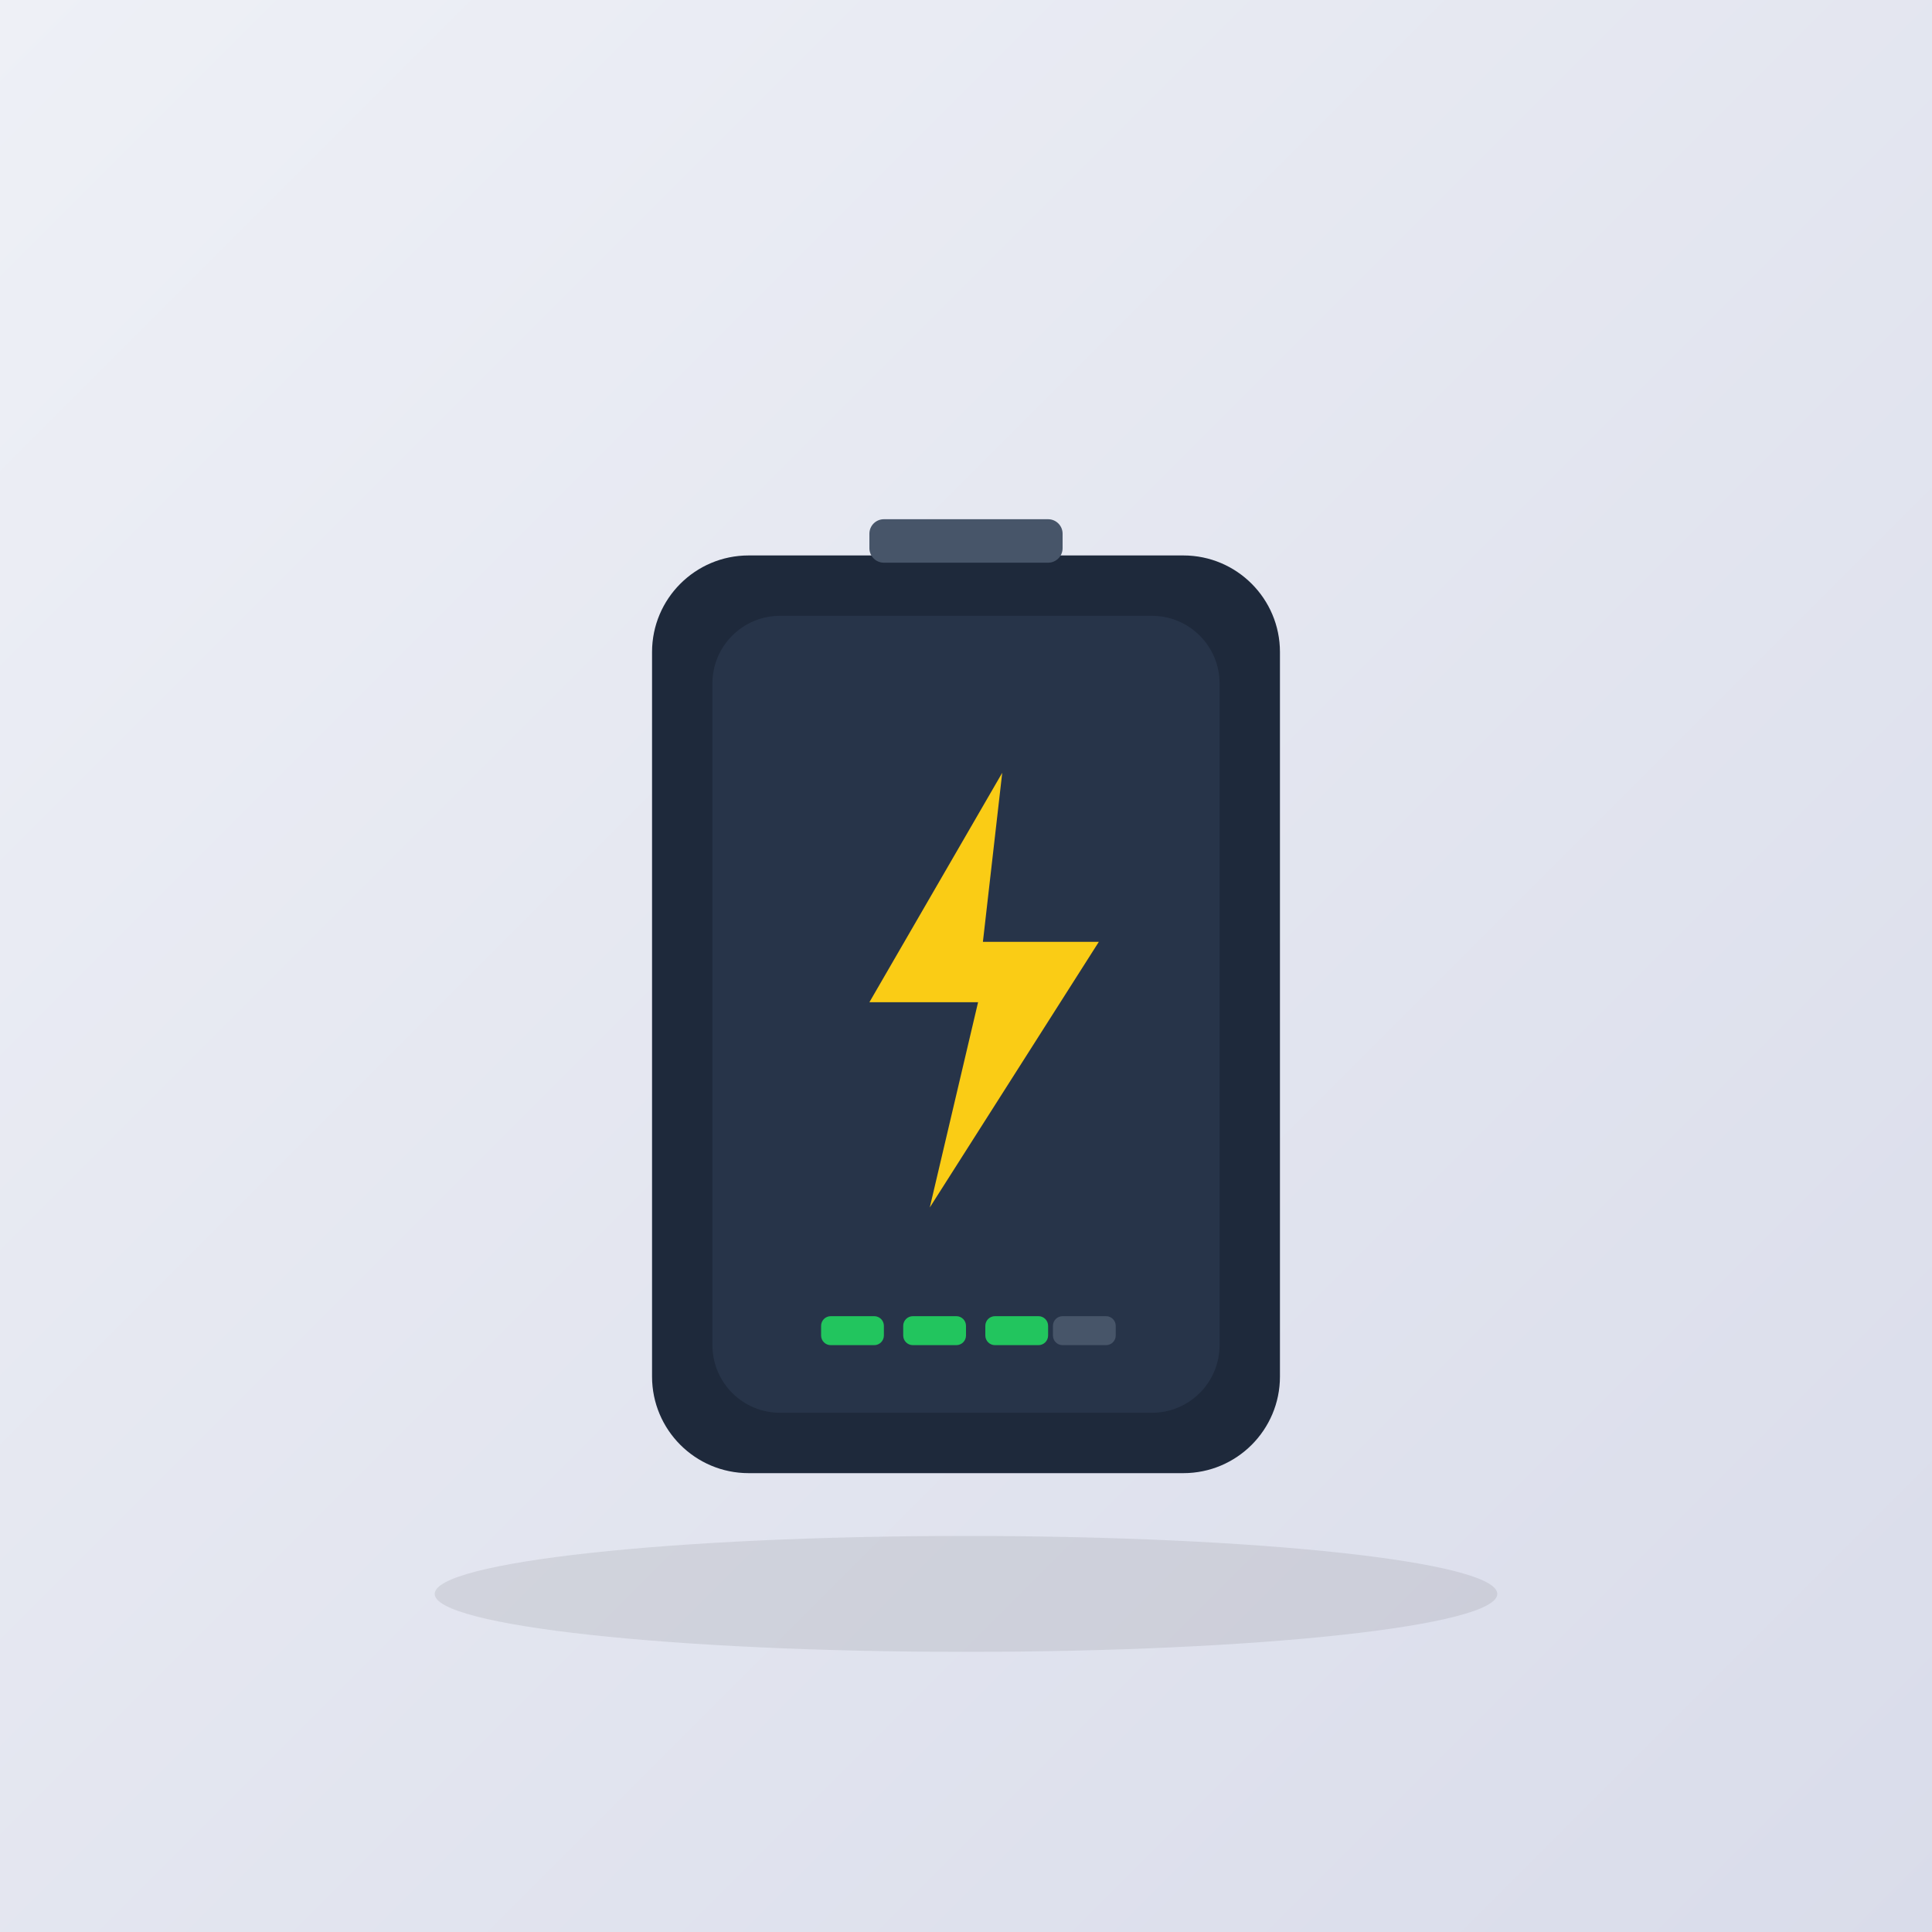
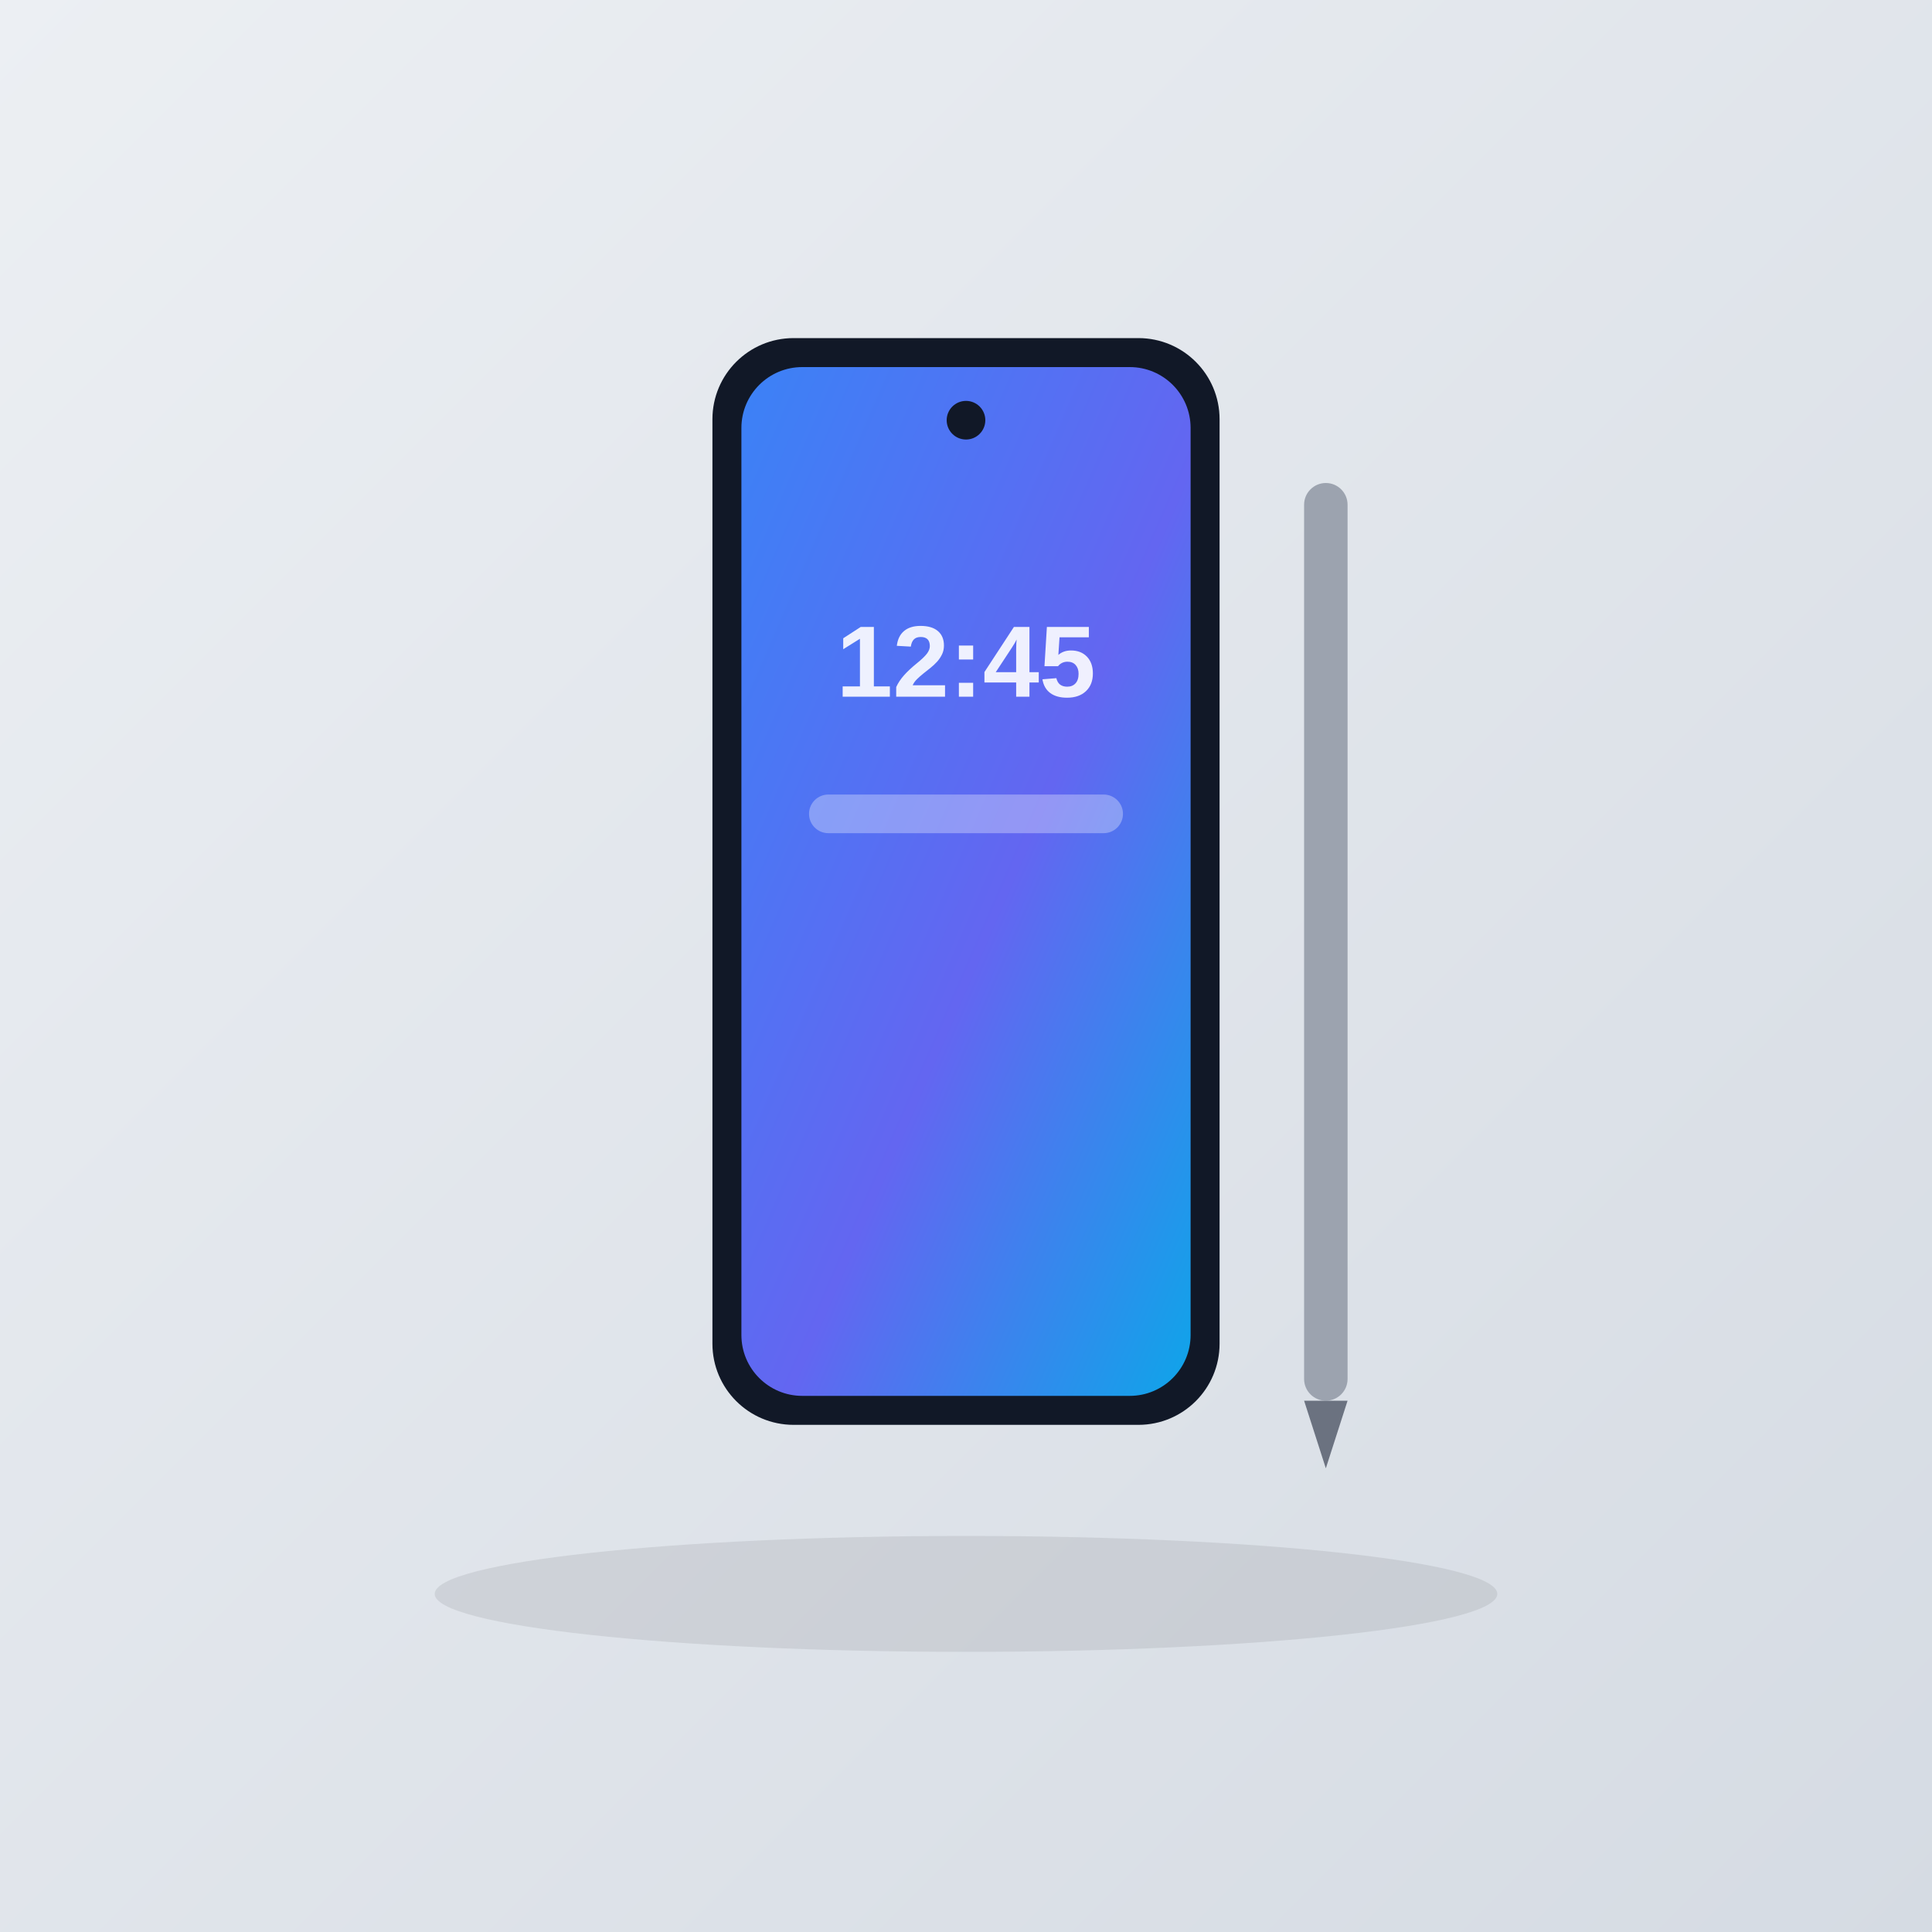
<svg xmlns="http://www.w3.org/2000/svg" viewBox="0 0 800 800" role="img">
  <defs>
    <linearGradient id="bg" x1="0" y1="0" x2="1" y2="1">
-       <stop offset="0" stop-color="#eef0f6" />
-       <stop offset="1" stop-color="#d9dcea" />
+       <stop offset="0" stop-color="#eceff3" />
+       <stop offset="1" stop-color="#d5dbe3" />
    </linearGradient>
    <linearGradient id="scr" x1="0" y1="0" x2="1" y2="1">
      <stop offset="0" stop-color="#3b82f6" />
      <stop offset=".55" stop-color="#6366f1" />
      <stop offset="1" stop-color="#0ea5e9" />
    </linearGradient>
    <linearGradient id="scr2" x1="0" y1="0" x2="1" y2="1">
      <stop offset="0" stop-color="#f97316" />
      <stop offset="1" stop-color="#db2777" />
    </linearGradient>
    <linearGradient id="scr3" x1="0" y1="0" x2="1" y2="1">
      <stop offset="0" stop-color="#10b981" />
      <stop offset="1" stop-color="#0e7490" />
    </linearGradient>
  </defs>
  <rect width="800" height="800" fill="url(#bg)" />
  <ellipse cx="400" cy="660" rx="220" ry="24" fill="#000" opacity="0.08" />
-   <rect x="270" y="230" width="260" height="380" rx="40" fill="#1e293b" />
-   <rect x="295" y="255" width="210" height="330" rx="28" fill="#273449" />
-   <path d="M415 320 l-55 95 h45 l-20 85 l70 -110 h-48 z" fill="#facc15" />
-   <g fill="#22c55e">
-     <rect x="340" y="545" width="26" height="12" rx="4" />
-     <rect x="374" y="545" width="26" height="12" rx="4" />
-     <rect x="408" y="545" width="26" height="12" rx="4" />
+   <rect x="295" y="140" width="210" height="450" rx="33.6" fill="#111827" />
+   <rect x="307" y="152" width="186" height="426" rx="25.2" fill="url(#scr)" />
+   <circle cx="400" cy="174" r="8" fill="#111827" />
+   <g fill="#fff" opacity=".9">
+     <rect x="335" y="329" width="130" height="16" rx="8" opacity=".35" />
+     <text x="400" y="288.5" text-anchor="middle" font-family="Arial, sans-serif" font-size="42" font-weight="700">12:45</text>
  </g>
-   <rect x="436" y="545" width="26" height="12" rx="4" fill="#475569" />
-   <rect x="360" y="215" width="80" height="18" rx="6" fill="#475569" />
+   <rect x="540" y="200" width="18" height="380" rx="9" fill="#9ca3af" />
+   <path d="M540 580 l9 28 l9 -28z" fill="#6b7280" />
</svg>
